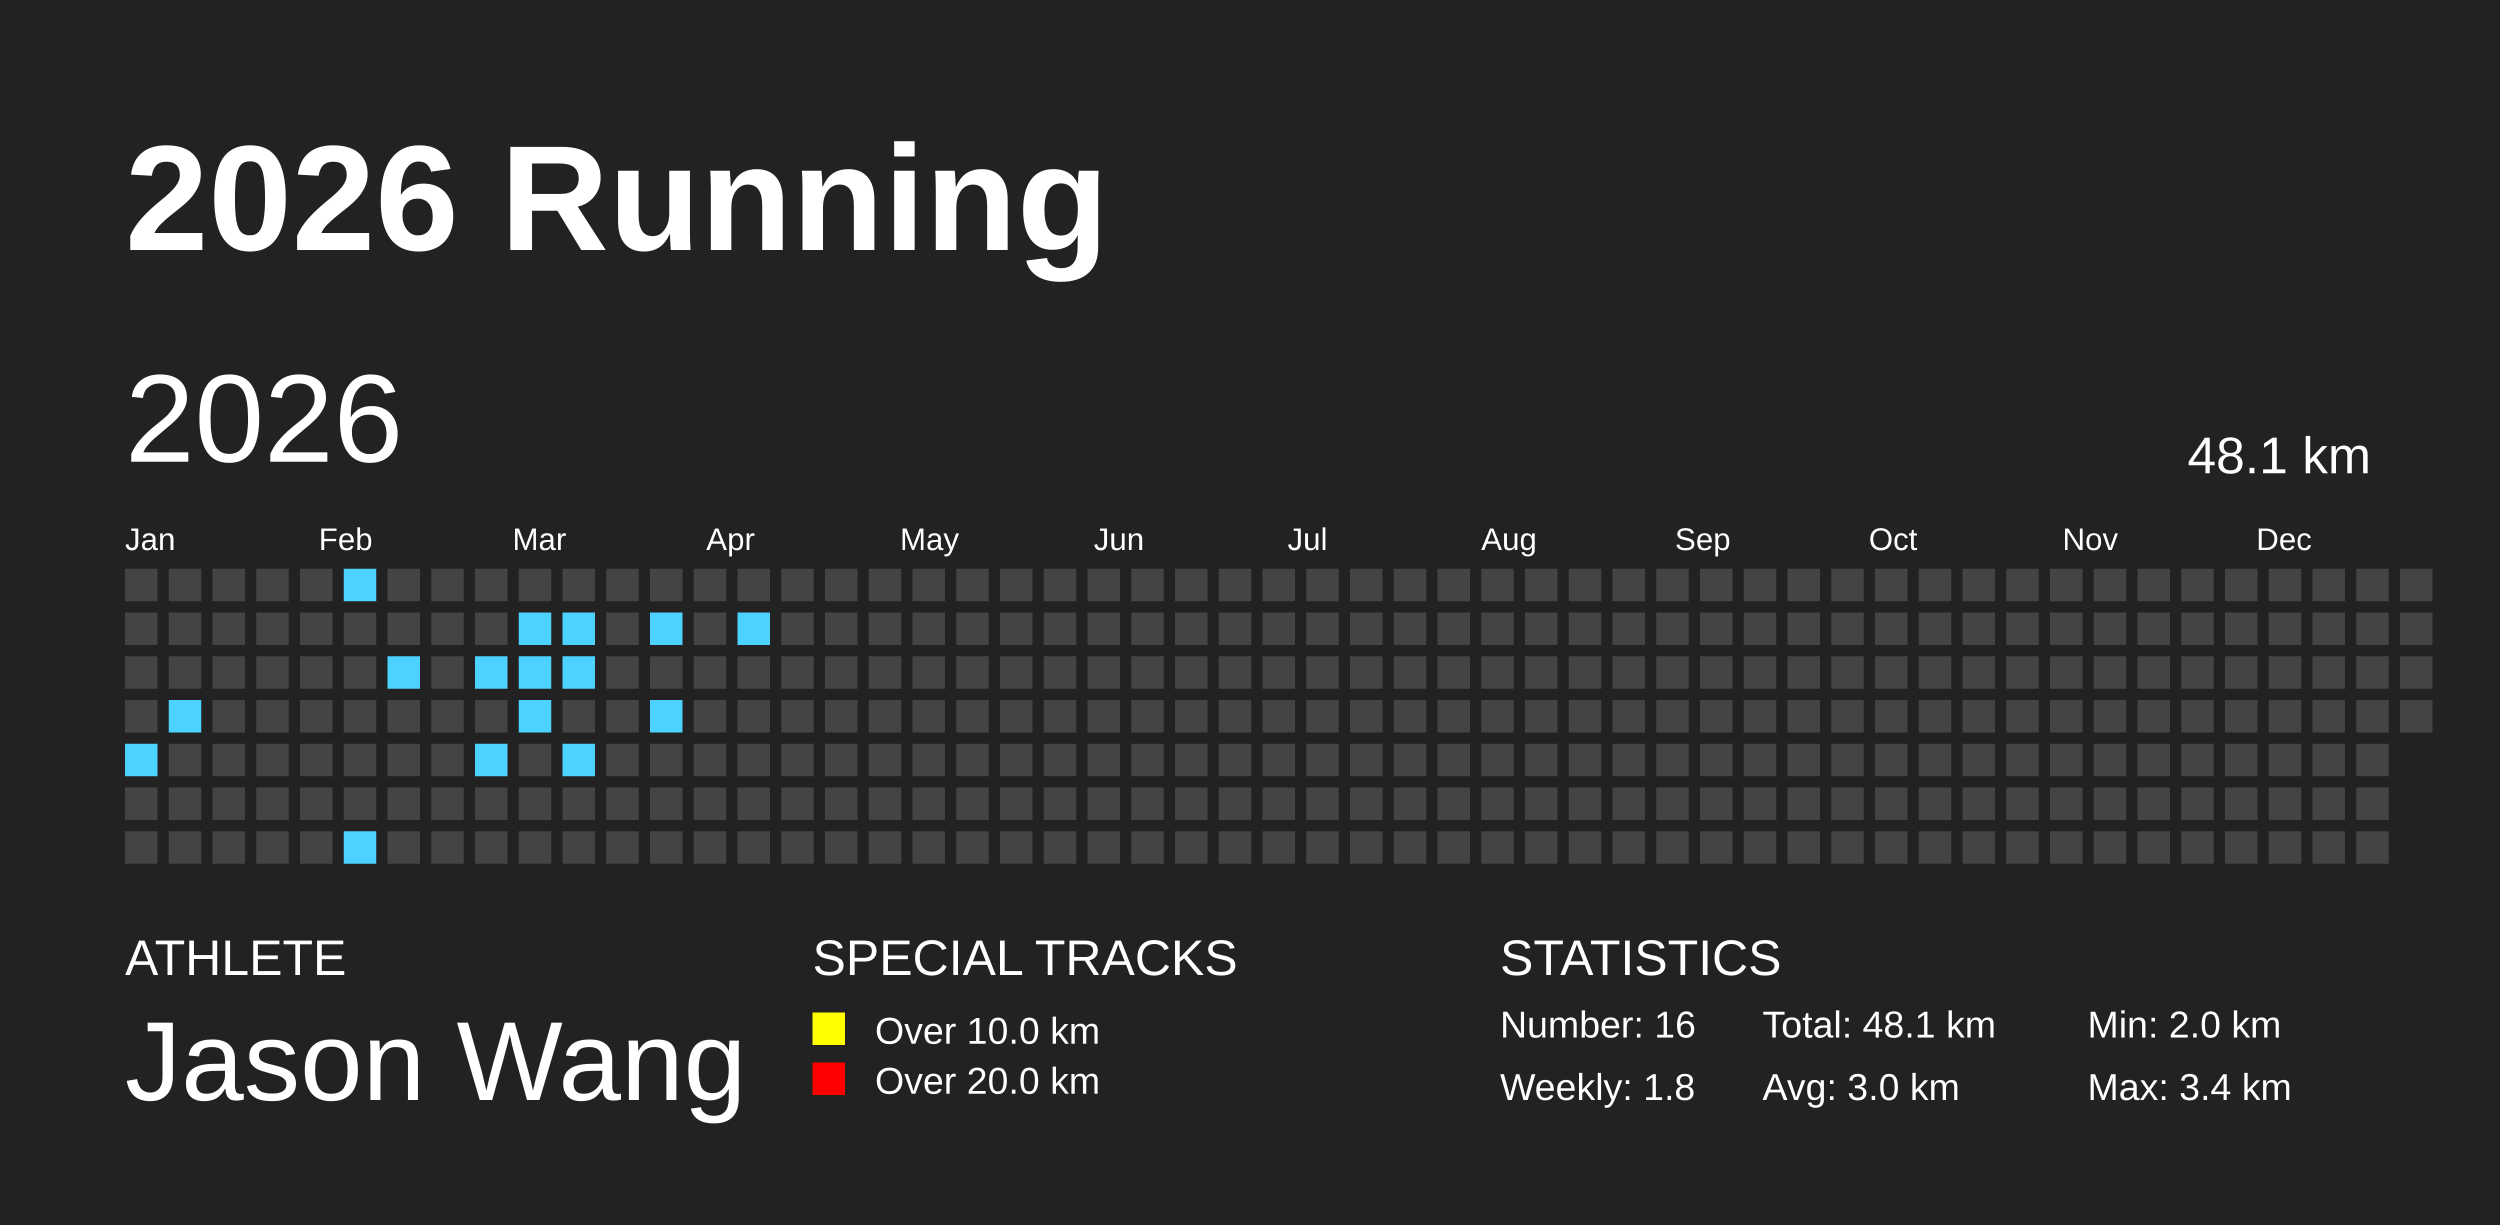
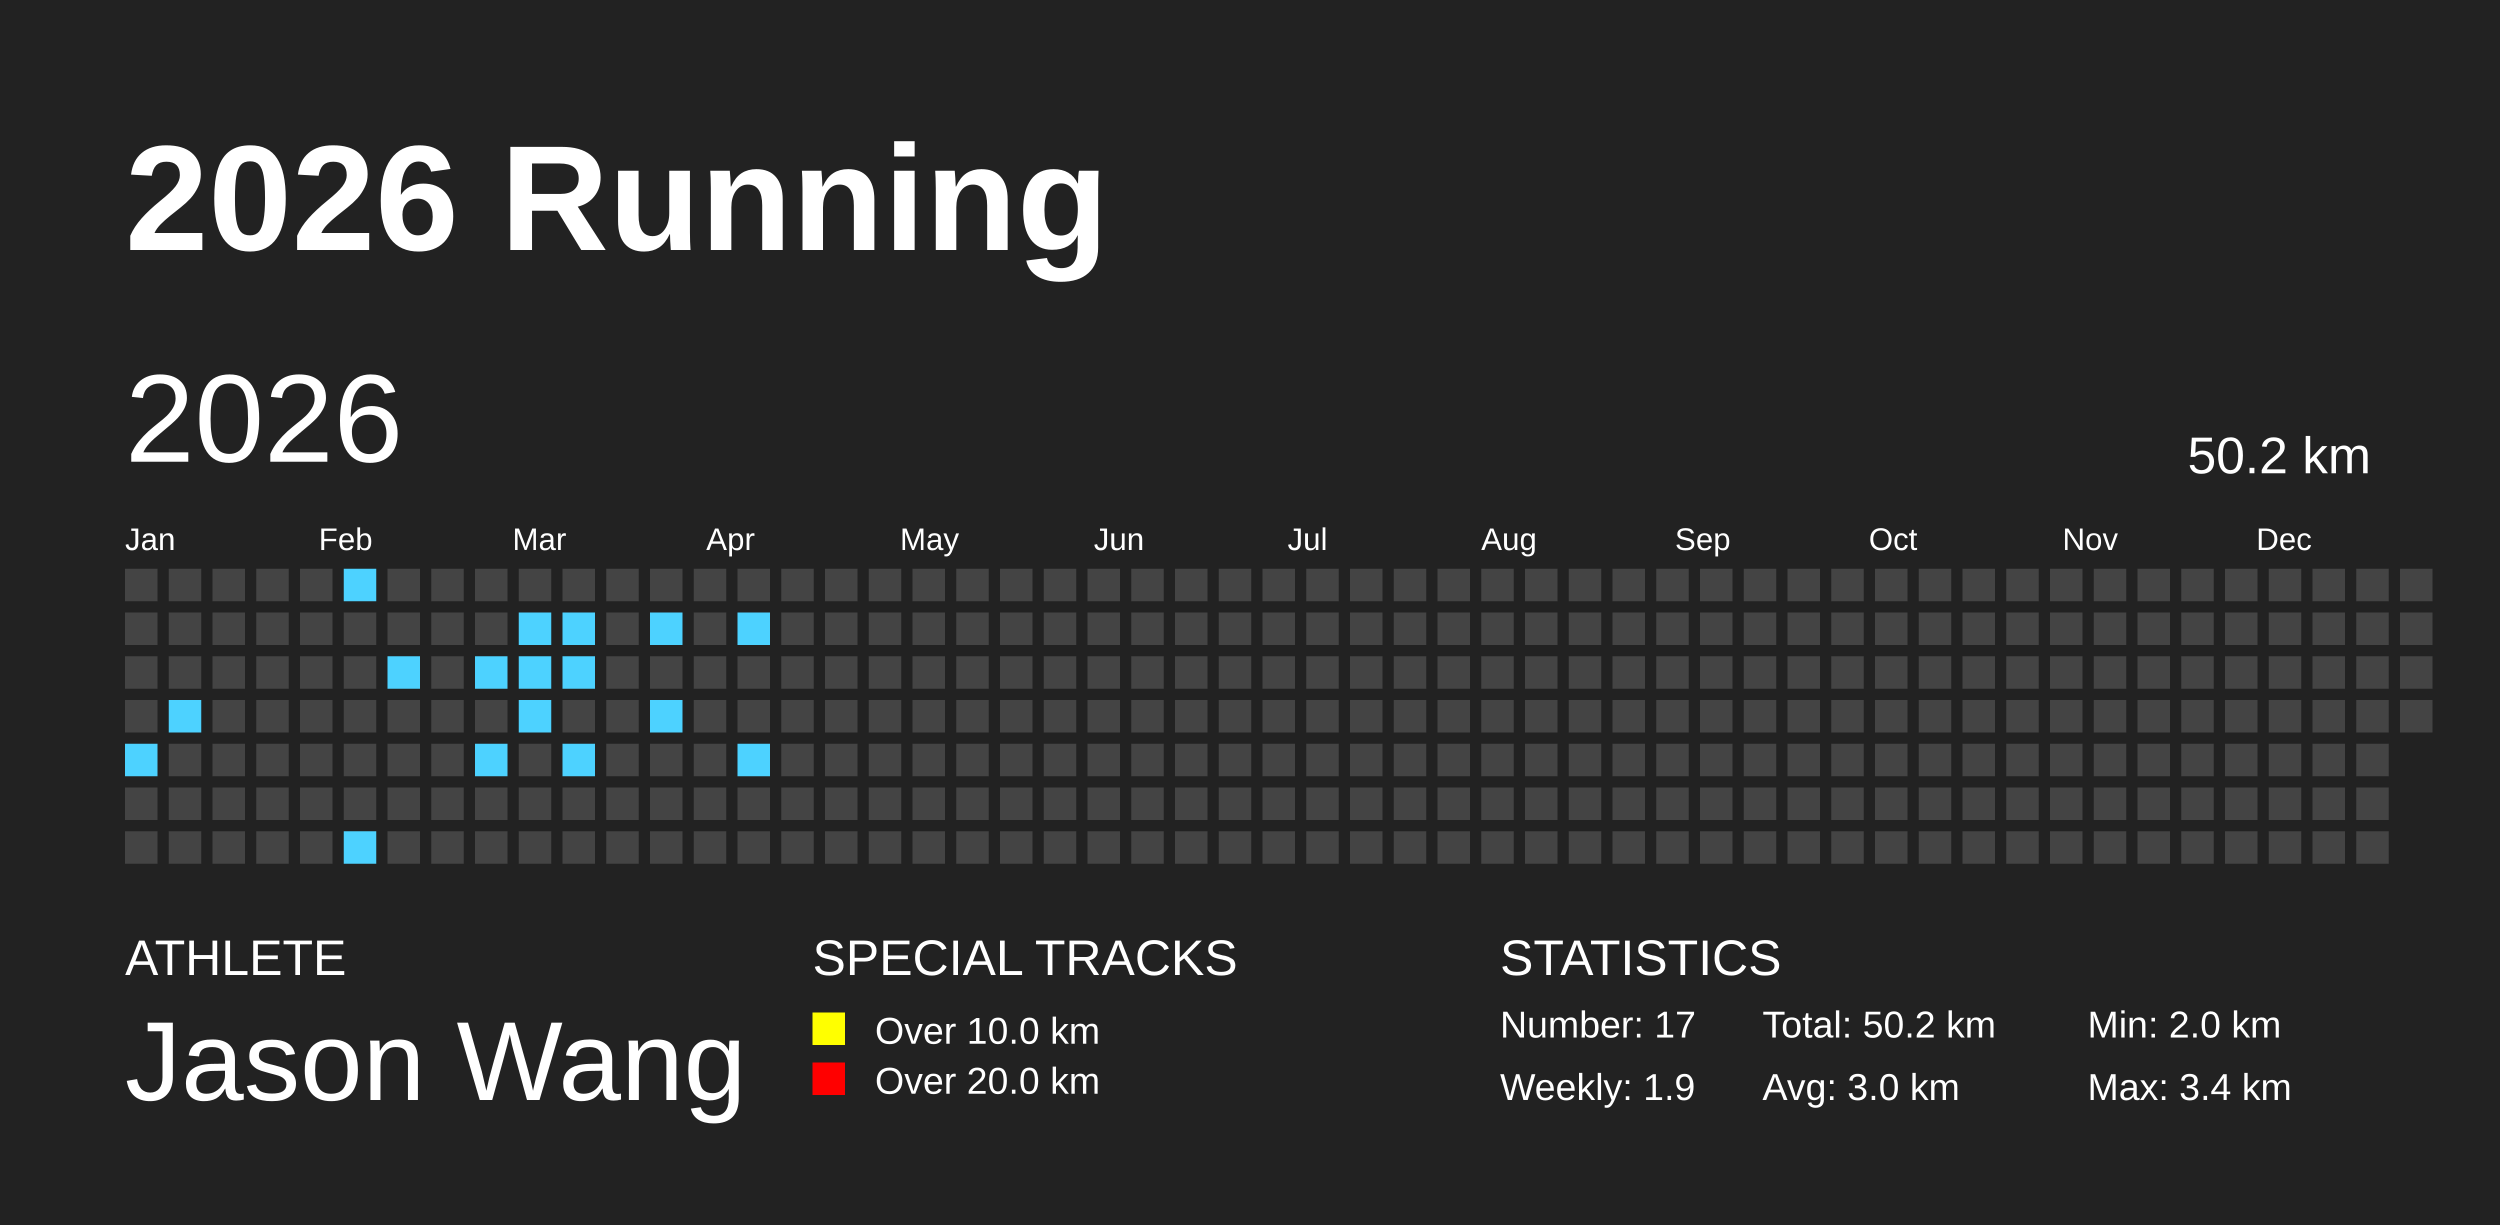
<svg xmlns="http://www.w3.org/2000/svg" baseProfile="full" height="98mm" version="1.1" viewBox="0,0,200,98" width="200mm">
  <defs />
  <rect fill="#222222" height="98" width="200" x="0" y="0" />
  <text fill="#FFFFFF" style="font-size:12px; font-family:Arial; font-weight:bold;" x="10" y="20">2026 Running</text>
  <text fill="#FFFFFF" style="font-size:4px; font-family:Arial" x="10" y="78">ATHLETE</text>
  <text fill="#FFFFFF" style="font-size:9px; font-family:Arial" x="10" y="88">Jason Wang</text>
  <text fill="#FFFFFF" style="font-size:4px; font-family:Arial" x="65" y="78">SPECIAL TRACKS</text>
  <rect fill="yellow" height="2.6" width="2.6" x="65" y="81" />
  <text fill="#FFFFFF" style="font-size:3px; font-family:Arial" x="70" y="83.5">Over 10.0 km</text>
  <rect fill="red" height="2.6" width="2.6" x="65" y="85" />
  <text fill="#FFFFFF" style="font-size:3px; font-family:Arial" x="70" y="87.5">Over 20.0 km</text>
  <text fill="#FFFFFF" style="font-size:4px; font-family:Arial" x="120" y="78">STATISTICS</text>
-   <text fill="#FFFFFF" style="font-size:3px; font-family:Arial" x="120" y="83">Number: 16</text>
-   <text fill="#FFFFFF" style="font-size:3px; font-family:Arial" x="120" y="88">Weekly: 1.8</text>
-   <text fill="#FFFFFF" style="font-size:3px; font-family:Arial" x="141" y="83">Total: 48.1 km</text>
+   <text fill="#FFFFFF" style="font-size:3px; font-family:Arial" x="120" y="83">Number: 17</text>
+   <text fill="#FFFFFF" style="font-size:3px; font-family:Arial" x="120" y="88">Weekly: 1.9</text>
+   <text fill="#FFFFFF" style="font-size:3px; font-family:Arial" x="141" y="83">Total: 50.2 km</text>
  <text fill="#FFFFFF" style="font-size:3px; font-family:Arial" x="141" y="88">Avg: 3.0 km</text>
  <text fill="#FFFFFF" style="font-size:3px; font-family:Arial" x="167" y="83">Min: 2.0 km</text>
  <text fill="#FFFFFF" style="font-size:3px; font-family:Arial" x="167" y="88">Max: 3.4 km</text>
  <text dominant-baseline="hanging" fill="#FFFFFF" style="font-size:10.0px; font-family:Arial;" x="10" y="30">2026</text>
-   <text dominant-baseline="hanging" fill="#FFFFFF" style="font-size:4.125px; font-family:Arial;" x="175" y="35">48.1 km</text>
+   <text dominant-baseline="hanging" fill="#FFFFFF" style="font-size:4.125px; font-family:Arial;" x="175" y="35">50.2 km</text>
  <text fill="#FFFFFF" style="font-size:2.5px; font-family:Arial" x="10.0" y="44">Jan</text>
  <text fill="#FFFFFF" style="font-size:2.5px; font-family:Arial" x="25.5" y="44">Feb</text>
  <text fill="#FFFFFF" style="font-size:2.5px; font-family:Arial" x="41.0" y="44">Mar</text>
  <text fill="#FFFFFF" style="font-size:2.5px; font-family:Arial" x="56.5" y="44">Apr</text>
  <text fill="#FFFFFF" style="font-size:2.5px; font-family:Arial" x="72.0" y="44">May</text>
  <text fill="#FFFFFF" style="font-size:2.5px; font-family:Arial" x="87.5" y="44">Jun</text>
  <text fill="#FFFFFF" style="font-size:2.5px; font-family:Arial" x="103.0" y="44">Jul</text>
  <text fill="#FFFFFF" style="font-size:2.5px; font-family:Arial" x="118.5" y="44">Aug</text>
  <text fill="#FFFFFF" style="font-size:2.5px; font-family:Arial" x="134.0" y="44">Sep</text>
  <text fill="#FFFFFF" style="font-size:2.5px; font-family:Arial" x="149.5" y="44">Oct</text>
  <text fill="#FFFFFF" style="font-size:2.5px; font-family:Arial" x="165.0" y="44">Nov</text>
  <text fill="#FFFFFF" style="font-size:2.5px; font-family:Arial" x="180.5" y="44">Dec</text>
  <rect fill="#444444" height="2.6" width="2.6" x="10.0" y="45.5" />
  <rect fill="#444444" height="2.6" width="2.6" x="10.0" y="49.0" />
  <rect fill="#444444" height="2.6" width="2.6" x="10.0" y="52.5" />
  <rect fill="#444444" height="2.6" width="2.6" x="10.0" y="56.0" />
  <rect fill="#4DD2FF" height="2.6" width="2.6" x="10.0" y="59.5" />
  <rect fill="#444444" height="2.6" width="2.6" x="10.0" y="63.0" />
  <rect fill="#444444" height="2.6" width="2.6" x="10.0" y="66.5" />
  <rect fill="#444444" height="2.6" width="2.6" x="13.5" y="45.5" />
  <rect fill="#444444" height="2.6" width="2.6" x="13.5" y="49.0" />
  <rect fill="#444444" height="2.6" width="2.6" x="13.5" y="52.5" />
  <rect fill="#4DD2FF" height="2.6" width="2.6" x="13.5" y="56.0" />
  <rect fill="#444444" height="2.6" width="2.6" x="13.5" y="59.5" />
  <rect fill="#444444" height="2.6" width="2.6" x="13.5" y="63.0" />
  <rect fill="#444444" height="2.6" width="2.6" x="13.5" y="66.5" />
  <rect fill="#444444" height="2.6" width="2.6" x="17.0" y="45.5" />
  <rect fill="#444444" height="2.6" width="2.6" x="17.0" y="49.0" />
  <rect fill="#444444" height="2.6" width="2.6" x="17.0" y="52.5" />
  <rect fill="#444444" height="2.6" width="2.6" x="17.0" y="56.0" />
  <rect fill="#444444" height="2.6" width="2.6" x="17.0" y="59.5" />
  <rect fill="#444444" height="2.6" width="2.6" x="17.0" y="63.0" />
  <rect fill="#444444" height="2.6" width="2.6" x="17.0" y="66.5" />
  <rect fill="#444444" height="2.6" width="2.6" x="20.5" y="45.5" />
  <rect fill="#444444" height="2.6" width="2.6" x="20.5" y="49.0" />
  <rect fill="#444444" height="2.6" width="2.6" x="20.5" y="52.5" />
  <rect fill="#444444" height="2.6" width="2.6" x="20.5" y="56.0" />
  <rect fill="#444444" height="2.6" width="2.6" x="20.5" y="59.5" />
  <rect fill="#444444" height="2.6" width="2.6" x="20.5" y="63.0" />
  <rect fill="#444444" height="2.6" width="2.6" x="20.5" y="66.5" />
  <rect fill="#444444" height="2.6" width="2.6" x="24.0" y="45.5" />
  <rect fill="#444444" height="2.6" width="2.6" x="24.0" y="49.0" />
  <rect fill="#444444" height="2.6" width="2.6" x="24.0" y="52.5" />
  <rect fill="#444444" height="2.6" width="2.6" x="24.0" y="56.0" />
  <rect fill="#444444" height="2.6" width="2.6" x="24.0" y="59.5" />
  <rect fill="#444444" height="2.6" width="2.6" x="24.0" y="63.0" />
  <rect fill="#444444" height="2.6" width="2.6" x="24.0" y="66.5" />
  <rect fill="#4DD2FF" height="2.6" width="2.6" x="27.5" y="45.5" />
  <rect fill="#444444" height="2.6" width="2.6" x="27.5" y="49.0" />
  <rect fill="#444444" height="2.6" width="2.6" x="27.5" y="52.5" />
  <rect fill="#444444" height="2.6" width="2.6" x="27.5" y="56.0" />
  <rect fill="#444444" height="2.6" width="2.6" x="27.5" y="59.5" />
  <rect fill="#444444" height="2.6" width="2.6" x="27.5" y="63.0" />
  <rect fill="#4DD2FF" height="2.6" width="2.6" x="27.5" y="66.5" />
  <rect fill="#444444" height="2.6" width="2.6" x="31.0" y="45.5" />
  <rect fill="#444444" height="2.6" width="2.6" x="31.0" y="49.0" />
  <rect fill="#4DD2FF" height="2.6" width="2.6" x="31.0" y="52.5" />
  <rect fill="#444444" height="2.6" width="2.6" x="31.0" y="56.0" />
  <rect fill="#444444" height="2.6" width="2.6" x="31.0" y="59.5" />
  <rect fill="#444444" height="2.6" width="2.6" x="31.0" y="63.0" />
  <rect fill="#444444" height="2.6" width="2.6" x="31.0" y="66.5" />
  <rect fill="#444444" height="2.6" width="2.6" x="34.5" y="45.5" />
  <rect fill="#444444" height="2.6" width="2.6" x="34.5" y="49.0" />
  <rect fill="#444444" height="2.6" width="2.6" x="34.5" y="52.5" />
  <rect fill="#444444" height="2.6" width="2.6" x="34.5" y="56.0" />
  <rect fill="#444444" height="2.6" width="2.6" x="34.5" y="59.5" />
  <rect fill="#444444" height="2.6" width="2.6" x="34.5" y="63.0" />
  <rect fill="#444444" height="2.6" width="2.6" x="34.5" y="66.5" />
  <rect fill="#444444" height="2.6" width="2.6" x="38.0" y="45.5" />
  <rect fill="#444444" height="2.6" width="2.6" x="38.0" y="49.0" />
  <rect fill="#4DD2FF" height="2.6" width="2.6" x="38.0" y="52.5" />
  <rect fill="#444444" height="2.6" width="2.6" x="38.0" y="56.0" />
  <rect fill="#4DD2FF" height="2.6" width="2.6" x="38.0" y="59.5" />
  <rect fill="#444444" height="2.6" width="2.6" x="38.0" y="63.0" />
  <rect fill="#444444" height="2.6" width="2.6" x="38.0" y="66.5" />
  <rect fill="#444444" height="2.6" width="2.6" x="41.5" y="45.5" />
  <rect fill="#4DD2FF" height="2.6" width="2.6" x="41.5" y="49.0" />
  <rect fill="#4DD2FF" height="2.6" width="2.6" x="41.5" y="52.5" />
  <rect fill="#4DD2FF" height="2.6" width="2.6" x="41.5" y="56.0" />
  <rect fill="#444444" height="2.6" width="2.6" x="41.5" y="59.5" />
  <rect fill="#444444" height="2.6" width="2.6" x="41.5" y="63.0" />
  <rect fill="#444444" height="2.6" width="2.6" x="41.5" y="66.5" />
  <rect fill="#444444" height="2.6" width="2.6" x="45.0" y="45.5" />
  <rect fill="#4DD2FF" height="2.6" width="2.6" x="45.0" y="49.0" />
  <rect fill="#4DD2FF" height="2.6" width="2.6" x="45.0" y="52.5" />
  <rect fill="#444444" height="2.6" width="2.6" x="45.0" y="56.0" />
  <rect fill="#4DD2FF" height="2.6" width="2.6" x="45.0" y="59.5" />
  <rect fill="#444444" height="2.6" width="2.6" x="45.0" y="63.0" />
  <rect fill="#444444" height="2.6" width="2.6" x="45.0" y="66.5" />
  <rect fill="#444444" height="2.6" width="2.6" x="48.5" y="45.5" />
  <rect fill="#444444" height="2.6" width="2.6" x="48.5" y="49.0" />
  <rect fill="#444444" height="2.6" width="2.6" x="48.5" y="52.5" />
  <rect fill="#444444" height="2.6" width="2.6" x="48.5" y="56.0" />
  <rect fill="#444444" height="2.6" width="2.6" x="48.5" y="59.5" />
  <rect fill="#444444" height="2.6" width="2.6" x="48.5" y="63.0" />
  <rect fill="#444444" height="2.6" width="2.6" x="48.5" y="66.5" />
  <rect fill="#444444" height="2.6" width="2.6" x="52.0" y="45.5" />
  <rect fill="#4DD2FF" height="2.6" width="2.6" x="52.0" y="49.0" />
  <rect fill="#444444" height="2.6" width="2.6" x="52.0" y="52.5" />
  <rect fill="#4DD2FF" height="2.6" width="2.6" x="52.0" y="56.0" />
  <rect fill="#444444" height="2.6" width="2.6" x="52.0" y="59.5" />
  <rect fill="#444444" height="2.6" width="2.6" x="52.0" y="63.0" />
  <rect fill="#444444" height="2.6" width="2.6" x="52.0" y="66.5" />
  <rect fill="#444444" height="2.6" width="2.6" x="55.5" y="45.5" />
  <rect fill="#444444" height="2.6" width="2.6" x="55.5" y="49.0" />
  <rect fill="#444444" height="2.6" width="2.6" x="55.5" y="52.5" />
  <rect fill="#444444" height="2.6" width="2.6" x="55.5" y="56.0" />
  <rect fill="#444444" height="2.6" width="2.6" x="55.5" y="59.5" />
  <rect fill="#444444" height="2.6" width="2.6" x="55.5" y="63.0" />
  <rect fill="#444444" height="2.6" width="2.6" x="55.5" y="66.5" />
  <rect fill="#444444" height="2.6" width="2.6" x="59.0" y="45.5" />
  <rect fill="#4DD2FF" height="2.6" width="2.6" x="59.0" y="49.0" />
  <rect fill="#444444" height="2.6" width="2.6" x="59.0" y="52.5" />
  <rect fill="#444444" height="2.6" width="2.6" x="59.0" y="56.0" />
-   <rect fill="#444444" height="2.6" width="2.6" x="59.0" y="59.5" />
+   <rect fill="#4DD2FF" height="2.6" width="2.6" x="59.0" y="59.5" />
  <rect fill="#444444" height="2.6" width="2.6" x="59.0" y="63.0" />
  <rect fill="#444444" height="2.6" width="2.6" x="59.0" y="66.5" />
  <rect fill="#444444" height="2.6" width="2.6" x="62.5" y="45.5" />
  <rect fill="#444444" height="2.6" width="2.6" x="62.5" y="49.0" />
  <rect fill="#444444" height="2.6" width="2.6" x="62.5" y="52.5" />
  <rect fill="#444444" height="2.6" width="2.6" x="62.5" y="56.0" />
  <rect fill="#444444" height="2.6" width="2.6" x="62.5" y="59.5" />
  <rect fill="#444444" height="2.6" width="2.6" x="62.5" y="63.0" />
  <rect fill="#444444" height="2.6" width="2.6" x="62.5" y="66.5" />
  <rect fill="#444444" height="2.6" width="2.6" x="66.0" y="45.5" />
  <rect fill="#444444" height="2.6" width="2.6" x="66.0" y="49.0" />
  <rect fill="#444444" height="2.6" width="2.6" x="66.0" y="52.5" />
  <rect fill="#444444" height="2.6" width="2.6" x="66.0" y="56.0" />
  <rect fill="#444444" height="2.6" width="2.6" x="66.0" y="59.5" />
  <rect fill="#444444" height="2.6" width="2.6" x="66.0" y="63.0" />
  <rect fill="#444444" height="2.6" width="2.6" x="66.0" y="66.5" />
  <rect fill="#444444" height="2.6" width="2.6" x="69.5" y="45.5" />
  <rect fill="#444444" height="2.6" width="2.6" x="69.5" y="49.0" />
  <rect fill="#444444" height="2.6" width="2.6" x="69.5" y="52.5" />
  <rect fill="#444444" height="2.6" width="2.6" x="69.5" y="56.0" />
  <rect fill="#444444" height="2.6" width="2.6" x="69.5" y="59.5" />
  <rect fill="#444444" height="2.6" width="2.6" x="69.5" y="63.0" />
  <rect fill="#444444" height="2.6" width="2.6" x="69.5" y="66.5" />
  <rect fill="#444444" height="2.6" width="2.6" x="73.0" y="45.5" />
  <rect fill="#444444" height="2.6" width="2.6" x="73.0" y="49.0" />
  <rect fill="#444444" height="2.6" width="2.6" x="73.0" y="52.5" />
  <rect fill="#444444" height="2.6" width="2.6" x="73.0" y="56.0" />
  <rect fill="#444444" height="2.6" width="2.6" x="73.0" y="59.5" />
  <rect fill="#444444" height="2.6" width="2.6" x="73.0" y="63.0" />
  <rect fill="#444444" height="2.6" width="2.6" x="73.0" y="66.5" />
  <rect fill="#444444" height="2.6" width="2.6" x="76.5" y="45.5" />
  <rect fill="#444444" height="2.6" width="2.6" x="76.5" y="49.0" />
  <rect fill="#444444" height="2.6" width="2.6" x="76.5" y="52.5" />
  <rect fill="#444444" height="2.6" width="2.6" x="76.5" y="56.0" />
  <rect fill="#444444" height="2.6" width="2.6" x="76.5" y="59.5" />
  <rect fill="#444444" height="2.6" width="2.6" x="76.5" y="63.0" />
  <rect fill="#444444" height="2.6" width="2.6" x="76.5" y="66.5" />
  <rect fill="#444444" height="2.6" width="2.6" x="80.0" y="45.5" />
  <rect fill="#444444" height="2.6" width="2.6" x="80.0" y="49.0" />
  <rect fill="#444444" height="2.6" width="2.6" x="80.0" y="52.5" />
  <rect fill="#444444" height="2.6" width="2.6" x="80.0" y="56.0" />
  <rect fill="#444444" height="2.6" width="2.6" x="80.0" y="59.5" />
  <rect fill="#444444" height="2.6" width="2.6" x="80.0" y="63.0" />
  <rect fill="#444444" height="2.6" width="2.6" x="80.0" y="66.5" />
  <rect fill="#444444" height="2.6" width="2.6" x="83.5" y="45.5" />
  <rect fill="#444444" height="2.6" width="2.6" x="83.5" y="49.0" />
  <rect fill="#444444" height="2.6" width="2.6" x="83.5" y="52.5" />
  <rect fill="#444444" height="2.6" width="2.6" x="83.5" y="56.0" />
  <rect fill="#444444" height="2.6" width="2.6" x="83.5" y="59.5" />
  <rect fill="#444444" height="2.6" width="2.6" x="83.5" y="63.0" />
  <rect fill="#444444" height="2.6" width="2.6" x="83.5" y="66.5" />
  <rect fill="#444444" height="2.6" width="2.6" x="87.0" y="45.5" />
  <rect fill="#444444" height="2.6" width="2.6" x="87.0" y="49.0" />
  <rect fill="#444444" height="2.6" width="2.6" x="87.0" y="52.5" />
  <rect fill="#444444" height="2.6" width="2.6" x="87.0" y="56.0" />
  <rect fill="#444444" height="2.6" width="2.6" x="87.0" y="59.5" />
  <rect fill="#444444" height="2.6" width="2.6" x="87.0" y="63.0" />
  <rect fill="#444444" height="2.6" width="2.6" x="87.0" y="66.5" />
  <rect fill="#444444" height="2.6" width="2.6" x="90.5" y="45.5" />
  <rect fill="#444444" height="2.6" width="2.6" x="90.5" y="49.0" />
  <rect fill="#444444" height="2.6" width="2.6" x="90.5" y="52.5" />
  <rect fill="#444444" height="2.6" width="2.6" x="90.5" y="56.0" />
  <rect fill="#444444" height="2.6" width="2.6" x="90.5" y="59.5" />
  <rect fill="#444444" height="2.6" width="2.6" x="90.5" y="63.0" />
  <rect fill="#444444" height="2.6" width="2.6" x="90.5" y="66.5" />
  <rect fill="#444444" height="2.6" width="2.6" x="94.0" y="45.5" />
  <rect fill="#444444" height="2.6" width="2.6" x="94.0" y="49.0" />
  <rect fill="#444444" height="2.6" width="2.6" x="94.0" y="52.5" />
  <rect fill="#444444" height="2.6" width="2.6" x="94.0" y="56.0" />
  <rect fill="#444444" height="2.6" width="2.6" x="94.0" y="59.5" />
  <rect fill="#444444" height="2.6" width="2.6" x="94.0" y="63.0" />
  <rect fill="#444444" height="2.6" width="2.6" x="94.0" y="66.5" />
  <rect fill="#444444" height="2.6" width="2.6" x="97.5" y="45.5" />
  <rect fill="#444444" height="2.6" width="2.6" x="97.5" y="49.0" />
  <rect fill="#444444" height="2.6" width="2.6" x="97.5" y="52.5" />
  <rect fill="#444444" height="2.6" width="2.6" x="97.5" y="56.0" />
  <rect fill="#444444" height="2.6" width="2.6" x="97.5" y="59.5" />
  <rect fill="#444444" height="2.6" width="2.6" x="97.5" y="63.0" />
  <rect fill="#444444" height="2.6" width="2.6" x="97.5" y="66.5" />
  <rect fill="#444444" height="2.6" width="2.6" x="101.0" y="45.5" />
  <rect fill="#444444" height="2.6" width="2.6" x="101.0" y="49.0" />
  <rect fill="#444444" height="2.6" width="2.6" x="101.0" y="52.5" />
  <rect fill="#444444" height="2.6" width="2.6" x="101.0" y="56.0" />
  <rect fill="#444444" height="2.6" width="2.6" x="101.0" y="59.5" />
  <rect fill="#444444" height="2.6" width="2.6" x="101.0" y="63.0" />
  <rect fill="#444444" height="2.6" width="2.6" x="101.0" y="66.5" />
  <rect fill="#444444" height="2.6" width="2.6" x="104.5" y="45.5" />
  <rect fill="#444444" height="2.6" width="2.6" x="104.5" y="49.0" />
  <rect fill="#444444" height="2.6" width="2.6" x="104.5" y="52.5" />
  <rect fill="#444444" height="2.6" width="2.6" x="104.5" y="56.0" />
  <rect fill="#444444" height="2.6" width="2.6" x="104.5" y="59.5" />
  <rect fill="#444444" height="2.6" width="2.6" x="104.5" y="63.0" />
  <rect fill="#444444" height="2.6" width="2.6" x="104.5" y="66.5" />
  <rect fill="#444444" height="2.6" width="2.6" x="108.0" y="45.5" />
  <rect fill="#444444" height="2.6" width="2.6" x="108.0" y="49.0" />
  <rect fill="#444444" height="2.6" width="2.6" x="108.0" y="52.5" />
  <rect fill="#444444" height="2.6" width="2.6" x="108.0" y="56.0" />
  <rect fill="#444444" height="2.6" width="2.6" x="108.0" y="59.5" />
  <rect fill="#444444" height="2.6" width="2.6" x="108.0" y="63.0" />
  <rect fill="#444444" height="2.6" width="2.6" x="108.0" y="66.5" />
  <rect fill="#444444" height="2.6" width="2.6" x="111.5" y="45.5" />
  <rect fill="#444444" height="2.6" width="2.6" x="111.5" y="49.0" />
  <rect fill="#444444" height="2.6" width="2.6" x="111.5" y="52.5" />
  <rect fill="#444444" height="2.6" width="2.6" x="111.5" y="56.0" />
  <rect fill="#444444" height="2.6" width="2.6" x="111.5" y="59.5" />
  <rect fill="#444444" height="2.6" width="2.6" x="111.5" y="63.0" />
  <rect fill="#444444" height="2.6" width="2.6" x="111.5" y="66.5" />
  <rect fill="#444444" height="2.6" width="2.6" x="115.0" y="45.5" />
  <rect fill="#444444" height="2.6" width="2.6" x="115.0" y="49.0" />
  <rect fill="#444444" height="2.6" width="2.6" x="115.0" y="52.5" />
  <rect fill="#444444" height="2.6" width="2.6" x="115.0" y="56.0" />
  <rect fill="#444444" height="2.6" width="2.6" x="115.0" y="59.5" />
  <rect fill="#444444" height="2.6" width="2.6" x="115.0" y="63.0" />
  <rect fill="#444444" height="2.6" width="2.6" x="115.0" y="66.5" />
  <rect fill="#444444" height="2.6" width="2.6" x="118.5" y="45.5" />
  <rect fill="#444444" height="2.6" width="2.6" x="118.5" y="49.0" />
  <rect fill="#444444" height="2.6" width="2.6" x="118.5" y="52.5" />
  <rect fill="#444444" height="2.6" width="2.6" x="118.5" y="56.0" />
  <rect fill="#444444" height="2.6" width="2.6" x="118.5" y="59.5" />
  <rect fill="#444444" height="2.6" width="2.6" x="118.5" y="63.0" />
  <rect fill="#444444" height="2.6" width="2.6" x="118.5" y="66.5" />
  <rect fill="#444444" height="2.6" width="2.6" x="122.0" y="45.5" />
  <rect fill="#444444" height="2.6" width="2.6" x="122.0" y="49.0" />
  <rect fill="#444444" height="2.6" width="2.6" x="122.0" y="52.5" />
  <rect fill="#444444" height="2.6" width="2.6" x="122.0" y="56.0" />
  <rect fill="#444444" height="2.6" width="2.6" x="122.0" y="59.5" />
  <rect fill="#444444" height="2.6" width="2.6" x="122.0" y="63.0" />
  <rect fill="#444444" height="2.6" width="2.6" x="122.0" y="66.5" />
  <rect fill="#444444" height="2.6" width="2.6" x="125.5" y="45.5" />
  <rect fill="#444444" height="2.6" width="2.6" x="125.5" y="49.0" />
  <rect fill="#444444" height="2.6" width="2.6" x="125.5" y="52.5" />
  <rect fill="#444444" height="2.6" width="2.6" x="125.5" y="56.0" />
  <rect fill="#444444" height="2.6" width="2.6" x="125.5" y="59.5" />
  <rect fill="#444444" height="2.6" width="2.6" x="125.5" y="63.0" />
  <rect fill="#444444" height="2.6" width="2.6" x="125.5" y="66.5" />
  <rect fill="#444444" height="2.6" width="2.6" x="129.0" y="45.5" />
  <rect fill="#444444" height="2.6" width="2.6" x="129.0" y="49.0" />
  <rect fill="#444444" height="2.6" width="2.6" x="129.0" y="52.5" />
  <rect fill="#444444" height="2.6" width="2.6" x="129.0" y="56.0" />
  <rect fill="#444444" height="2.6" width="2.6" x="129.0" y="59.5" />
  <rect fill="#444444" height="2.6" width="2.6" x="129.0" y="63.0" />
  <rect fill="#444444" height="2.6" width="2.6" x="129.0" y="66.5" />
  <rect fill="#444444" height="2.6" width="2.6" x="132.5" y="45.5" />
  <rect fill="#444444" height="2.6" width="2.6" x="132.5" y="49.0" />
  <rect fill="#444444" height="2.6" width="2.6" x="132.5" y="52.5" />
  <rect fill="#444444" height="2.6" width="2.6" x="132.5" y="56.0" />
  <rect fill="#444444" height="2.6" width="2.6" x="132.5" y="59.5" />
  <rect fill="#444444" height="2.6" width="2.6" x="132.5" y="63.0" />
  <rect fill="#444444" height="2.6" width="2.6" x="132.5" y="66.5" />
  <rect fill="#444444" height="2.6" width="2.6" x="136.0" y="45.5" />
  <rect fill="#444444" height="2.6" width="2.6" x="136.0" y="49.0" />
  <rect fill="#444444" height="2.6" width="2.6" x="136.0" y="52.5" />
  <rect fill="#444444" height="2.6" width="2.6" x="136.0" y="56.0" />
  <rect fill="#444444" height="2.6" width="2.6" x="136.0" y="59.5" />
  <rect fill="#444444" height="2.6" width="2.6" x="136.0" y="63.0" />
  <rect fill="#444444" height="2.6" width="2.6" x="136.0" y="66.5" />
  <rect fill="#444444" height="2.6" width="2.6" x="139.5" y="45.5" />
  <rect fill="#444444" height="2.6" width="2.6" x="139.5" y="49.0" />
  <rect fill="#444444" height="2.6" width="2.6" x="139.5" y="52.5" />
  <rect fill="#444444" height="2.6" width="2.6" x="139.5" y="56.0" />
  <rect fill="#444444" height="2.6" width="2.6" x="139.5" y="59.5" />
  <rect fill="#444444" height="2.6" width="2.6" x="139.5" y="63.0" />
  <rect fill="#444444" height="2.6" width="2.6" x="139.5" y="66.5" />
  <rect fill="#444444" height="2.6" width="2.6" x="143.0" y="45.5" />
  <rect fill="#444444" height="2.6" width="2.6" x="143.0" y="49.0" />
  <rect fill="#444444" height="2.6" width="2.6" x="143.0" y="52.5" />
  <rect fill="#444444" height="2.6" width="2.6" x="143.0" y="56.0" />
  <rect fill="#444444" height="2.6" width="2.6" x="143.0" y="59.5" />
  <rect fill="#444444" height="2.6" width="2.6" x="143.0" y="63.0" />
  <rect fill="#444444" height="2.6" width="2.6" x="143.0" y="66.5" />
  <rect fill="#444444" height="2.6" width="2.6" x="146.5" y="45.5" />
  <rect fill="#444444" height="2.6" width="2.6" x="146.5" y="49.0" />
  <rect fill="#444444" height="2.6" width="2.6" x="146.5" y="52.5" />
  <rect fill="#444444" height="2.6" width="2.6" x="146.5" y="56.0" />
  <rect fill="#444444" height="2.6" width="2.6" x="146.5" y="59.5" />
  <rect fill="#444444" height="2.6" width="2.6" x="146.5" y="63.0" />
  <rect fill="#444444" height="2.6" width="2.6" x="146.5" y="66.5" />
  <rect fill="#444444" height="2.6" width="2.6" x="150.0" y="45.5" />
  <rect fill="#444444" height="2.6" width="2.6" x="150.0" y="49.0" />
  <rect fill="#444444" height="2.6" width="2.6" x="150.0" y="52.5" />
  <rect fill="#444444" height="2.6" width="2.6" x="150.0" y="56.0" />
  <rect fill="#444444" height="2.6" width="2.6" x="150.0" y="59.5" />
  <rect fill="#444444" height="2.6" width="2.6" x="150.0" y="63.0" />
  <rect fill="#444444" height="2.6" width="2.6" x="150.0" y="66.5" />
  <rect fill="#444444" height="2.6" width="2.6" x="153.5" y="45.5" />
  <rect fill="#444444" height="2.6" width="2.6" x="153.5" y="49.0" />
  <rect fill="#444444" height="2.6" width="2.6" x="153.5" y="52.5" />
  <rect fill="#444444" height="2.6" width="2.6" x="153.5" y="56.0" />
  <rect fill="#444444" height="2.6" width="2.6" x="153.5" y="59.5" />
  <rect fill="#444444" height="2.6" width="2.6" x="153.5" y="63.0" />
  <rect fill="#444444" height="2.6" width="2.6" x="153.5" y="66.5" />
  <rect fill="#444444" height="2.6" width="2.6" x="157.0" y="45.5" />
  <rect fill="#444444" height="2.6" width="2.6" x="157.0" y="49.0" />
  <rect fill="#444444" height="2.6" width="2.6" x="157.0" y="52.5" />
  <rect fill="#444444" height="2.6" width="2.6" x="157.0" y="56.0" />
  <rect fill="#444444" height="2.6" width="2.6" x="157.0" y="59.5" />
  <rect fill="#444444" height="2.6" width="2.6" x="157.0" y="63.0" />
  <rect fill="#444444" height="2.6" width="2.6" x="157.0" y="66.5" />
  <rect fill="#444444" height="2.6" width="2.6" x="160.5" y="45.5" />
  <rect fill="#444444" height="2.6" width="2.6" x="160.5" y="49.0" />
  <rect fill="#444444" height="2.6" width="2.6" x="160.5" y="52.5" />
  <rect fill="#444444" height="2.6" width="2.6" x="160.5" y="56.0" />
  <rect fill="#444444" height="2.6" width="2.6" x="160.5" y="59.5" />
  <rect fill="#444444" height="2.6" width="2.6" x="160.5" y="63.0" />
  <rect fill="#444444" height="2.6" width="2.6" x="160.5" y="66.5" />
  <rect fill="#444444" height="2.6" width="2.6" x="164.0" y="45.5" />
  <rect fill="#444444" height="2.6" width="2.6" x="164.0" y="49.0" />
  <rect fill="#444444" height="2.6" width="2.6" x="164.0" y="52.5" />
  <rect fill="#444444" height="2.6" width="2.6" x="164.0" y="56.0" />
  <rect fill="#444444" height="2.6" width="2.6" x="164.0" y="59.5" />
  <rect fill="#444444" height="2.6" width="2.6" x="164.0" y="63.0" />
  <rect fill="#444444" height="2.6" width="2.6" x="164.0" y="66.5" />
  <rect fill="#444444" height="2.6" width="2.6" x="167.5" y="45.5" />
  <rect fill="#444444" height="2.6" width="2.6" x="167.5" y="49.0" />
  <rect fill="#444444" height="2.6" width="2.6" x="167.5" y="52.5" />
  <rect fill="#444444" height="2.6" width="2.6" x="167.5" y="56.0" />
  <rect fill="#444444" height="2.6" width="2.6" x="167.5" y="59.5" />
  <rect fill="#444444" height="2.6" width="2.6" x="167.5" y="63.0" />
  <rect fill="#444444" height="2.6" width="2.6" x="167.5" y="66.5" />
  <rect fill="#444444" height="2.6" width="2.6" x="171.0" y="45.5" />
  <rect fill="#444444" height="2.6" width="2.6" x="171.0" y="49.0" />
  <rect fill="#444444" height="2.6" width="2.6" x="171.0" y="52.5" />
  <rect fill="#444444" height="2.6" width="2.6" x="171.0" y="56.0" />
  <rect fill="#444444" height="2.6" width="2.6" x="171.0" y="59.5" />
  <rect fill="#444444" height="2.6" width="2.6" x="171.0" y="63.0" />
  <rect fill="#444444" height="2.6" width="2.6" x="171.0" y="66.5" />
  <rect fill="#444444" height="2.6" width="2.6" x="174.5" y="45.5" />
  <rect fill="#444444" height="2.6" width="2.6" x="174.5" y="49.0" />
  <rect fill="#444444" height="2.6" width="2.6" x="174.5" y="52.5" />
  <rect fill="#444444" height="2.6" width="2.6" x="174.5" y="56.0" />
  <rect fill="#444444" height="2.6" width="2.6" x="174.5" y="59.5" />
  <rect fill="#444444" height="2.6" width="2.6" x="174.5" y="63.0" />
  <rect fill="#444444" height="2.6" width="2.6" x="174.5" y="66.5" />
  <rect fill="#444444" height="2.6" width="2.6" x="178.0" y="45.5" />
  <rect fill="#444444" height="2.6" width="2.6" x="178.0" y="49.0" />
  <rect fill="#444444" height="2.6" width="2.6" x="178.0" y="52.5" />
  <rect fill="#444444" height="2.6" width="2.6" x="178.0" y="56.0" />
  <rect fill="#444444" height="2.6" width="2.6" x="178.0" y="59.5" />
  <rect fill="#444444" height="2.6" width="2.6" x="178.0" y="63.0" />
  <rect fill="#444444" height="2.6" width="2.6" x="178.0" y="66.5" />
  <rect fill="#444444" height="2.6" width="2.6" x="181.5" y="45.5" />
  <rect fill="#444444" height="2.6" width="2.6" x="181.5" y="49.0" />
  <rect fill="#444444" height="2.6" width="2.6" x="181.5" y="52.5" />
  <rect fill="#444444" height="2.6" width="2.6" x="181.5" y="56.0" />
  <rect fill="#444444" height="2.6" width="2.6" x="181.5" y="59.5" />
  <rect fill="#444444" height="2.6" width="2.6" x="181.5" y="63.0" />
  <rect fill="#444444" height="2.6" width="2.6" x="181.5" y="66.5" />
  <rect fill="#444444" height="2.6" width="2.6" x="185.0" y="45.5" />
  <rect fill="#444444" height="2.6" width="2.6" x="185.0" y="49.0" />
  <rect fill="#444444" height="2.6" width="2.6" x="185.0" y="52.5" />
  <rect fill="#444444" height="2.6" width="2.6" x="185.0" y="56.0" />
  <rect fill="#444444" height="2.6" width="2.6" x="185.0" y="59.5" />
  <rect fill="#444444" height="2.6" width="2.6" x="185.0" y="63.0" />
  <rect fill="#444444" height="2.6" width="2.6" x="185.0" y="66.5" />
  <rect fill="#444444" height="2.6" width="2.6" x="188.5" y="45.5" />
  <rect fill="#444444" height="2.6" width="2.6" x="188.5" y="49.0" />
  <rect fill="#444444" height="2.6" width="2.6" x="188.5" y="52.5" />
  <rect fill="#444444" height="2.6" width="2.6" x="188.5" y="56.0" />
  <rect fill="#444444" height="2.6" width="2.6" x="188.5" y="59.5" />
  <rect fill="#444444" height="2.6" width="2.6" x="188.5" y="63.0" />
  <rect fill="#444444" height="2.6" width="2.6" x="188.5" y="66.5" />
  <rect fill="#444444" height="2.6" width="2.6" x="192.0" y="45.5" />
  <rect fill="#444444" height="2.6" width="2.6" x="192.0" y="49.0" />
  <rect fill="#444444" height="2.6" width="2.6" x="192.0" y="52.5" />
  <rect fill="#444444" height="2.6" width="2.6" x="192.0" y="56.0" />
</svg>
